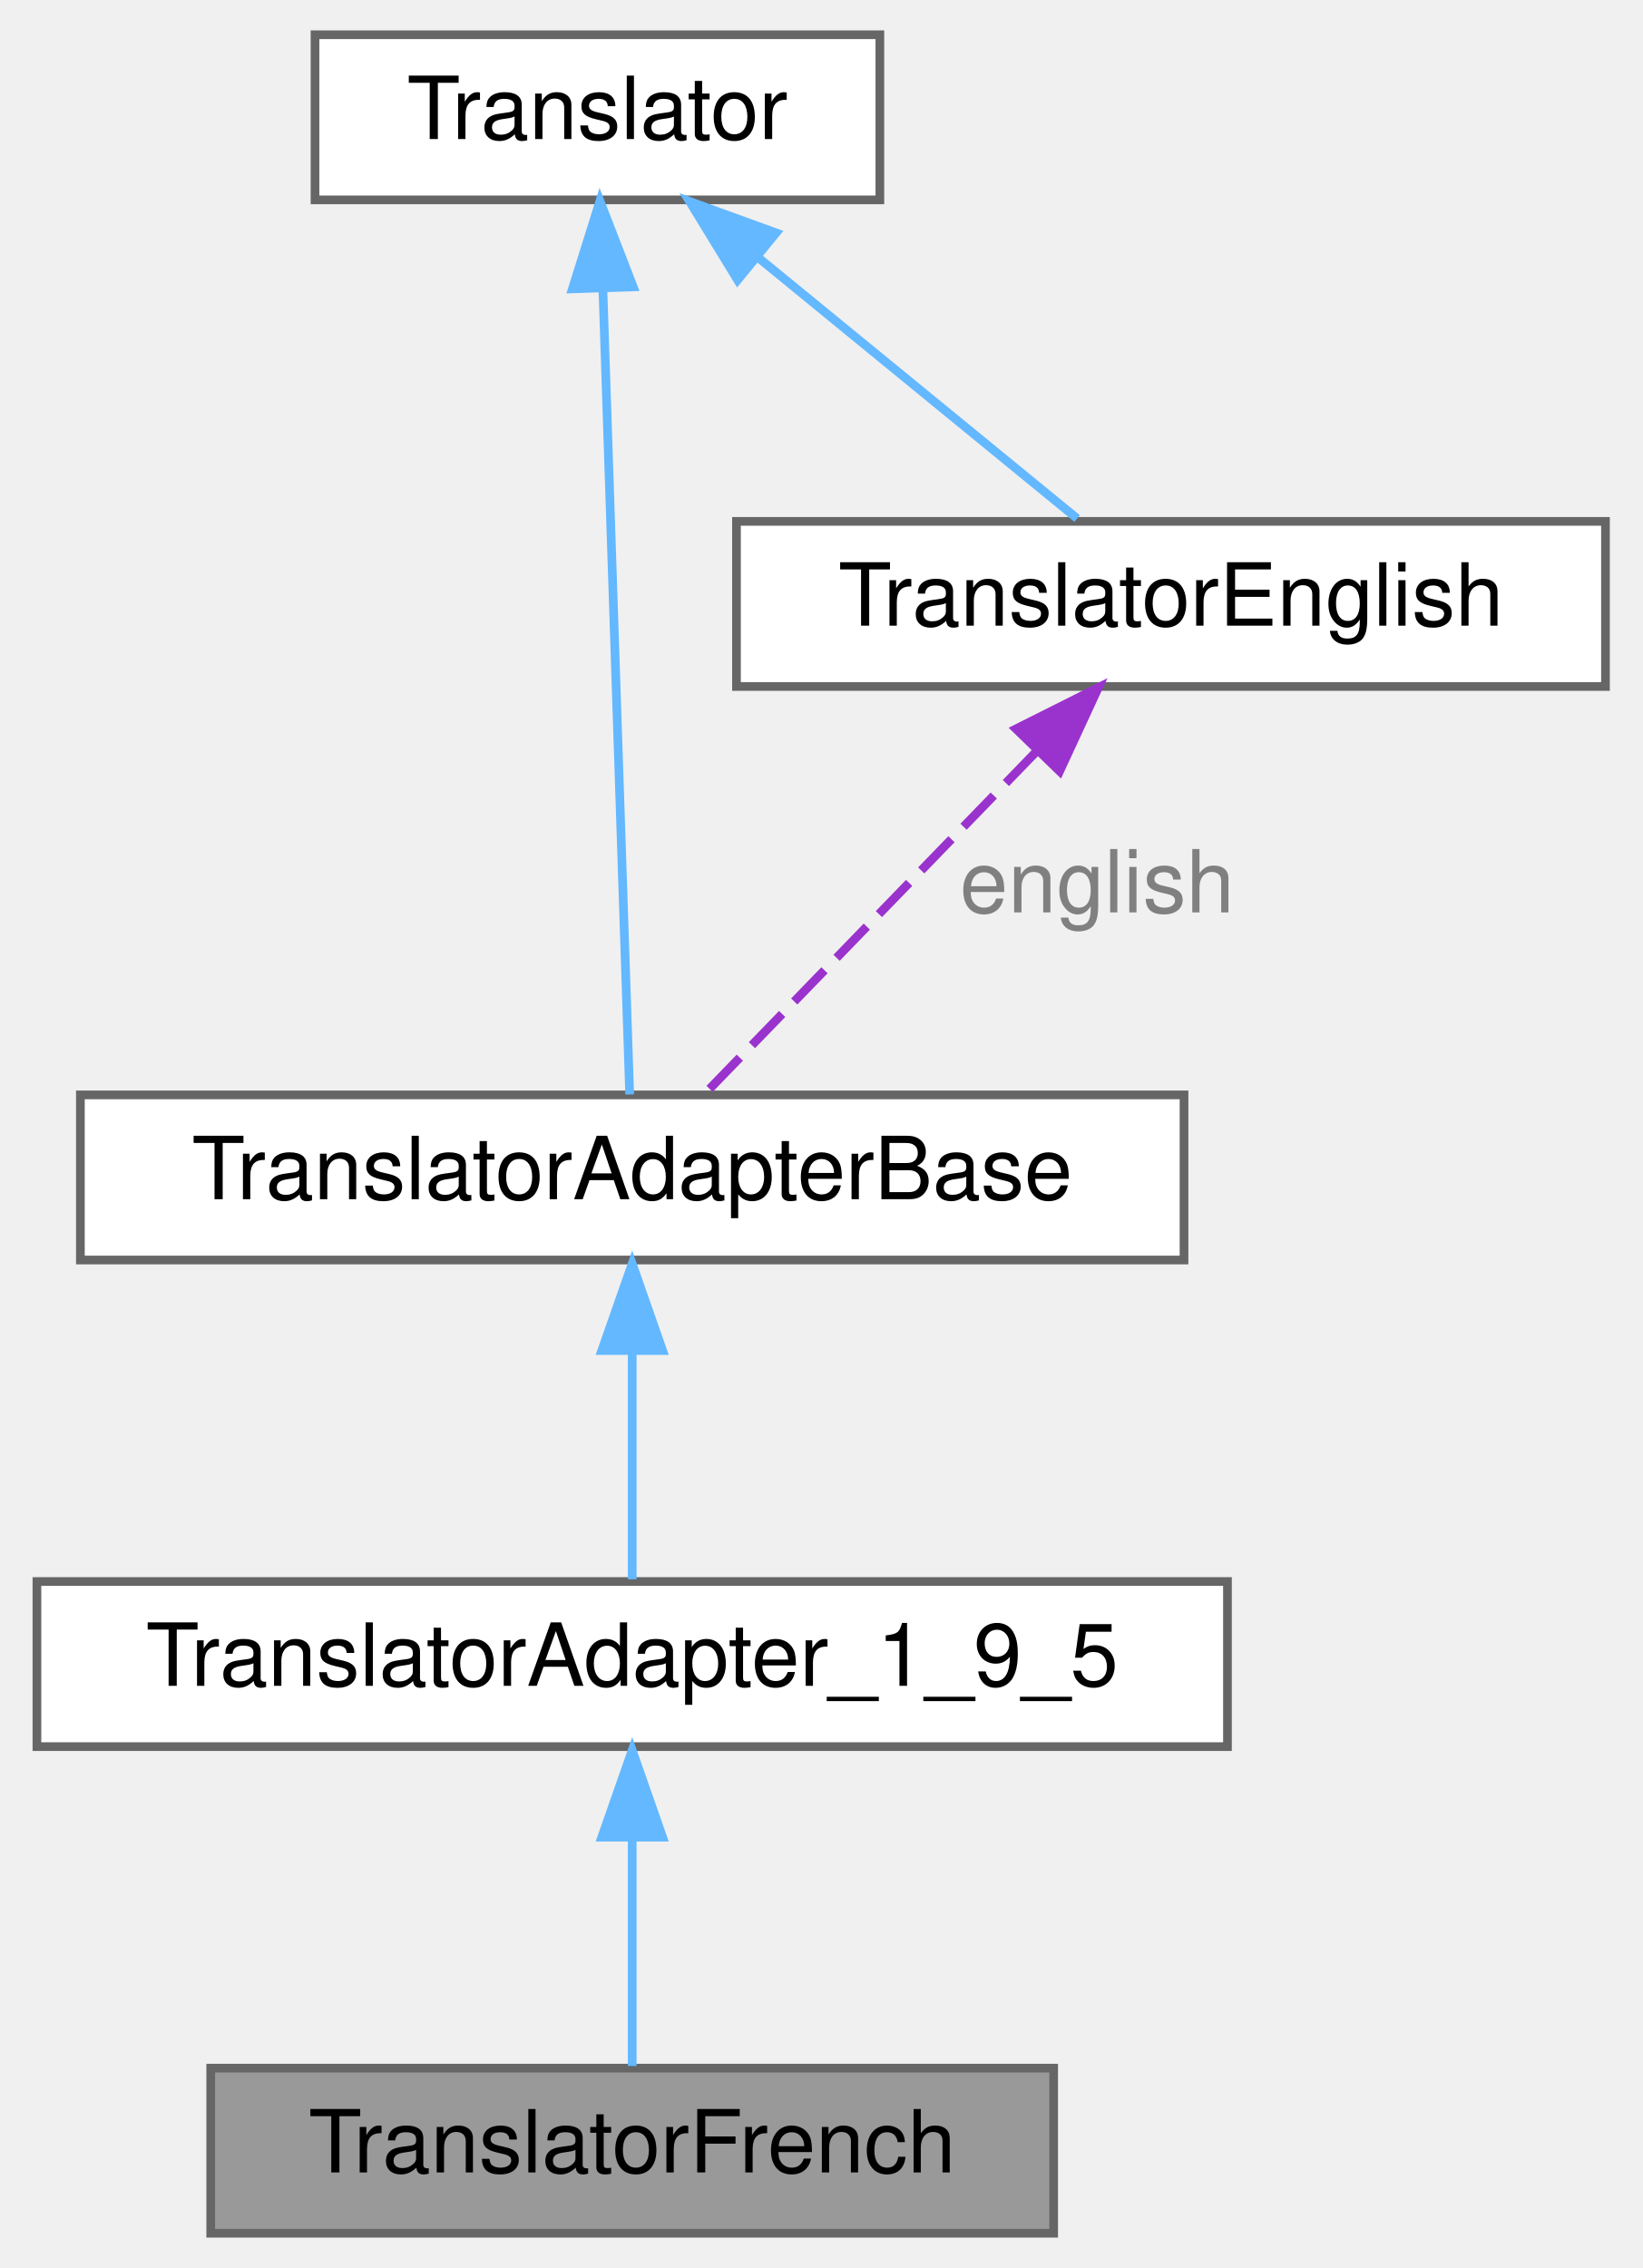
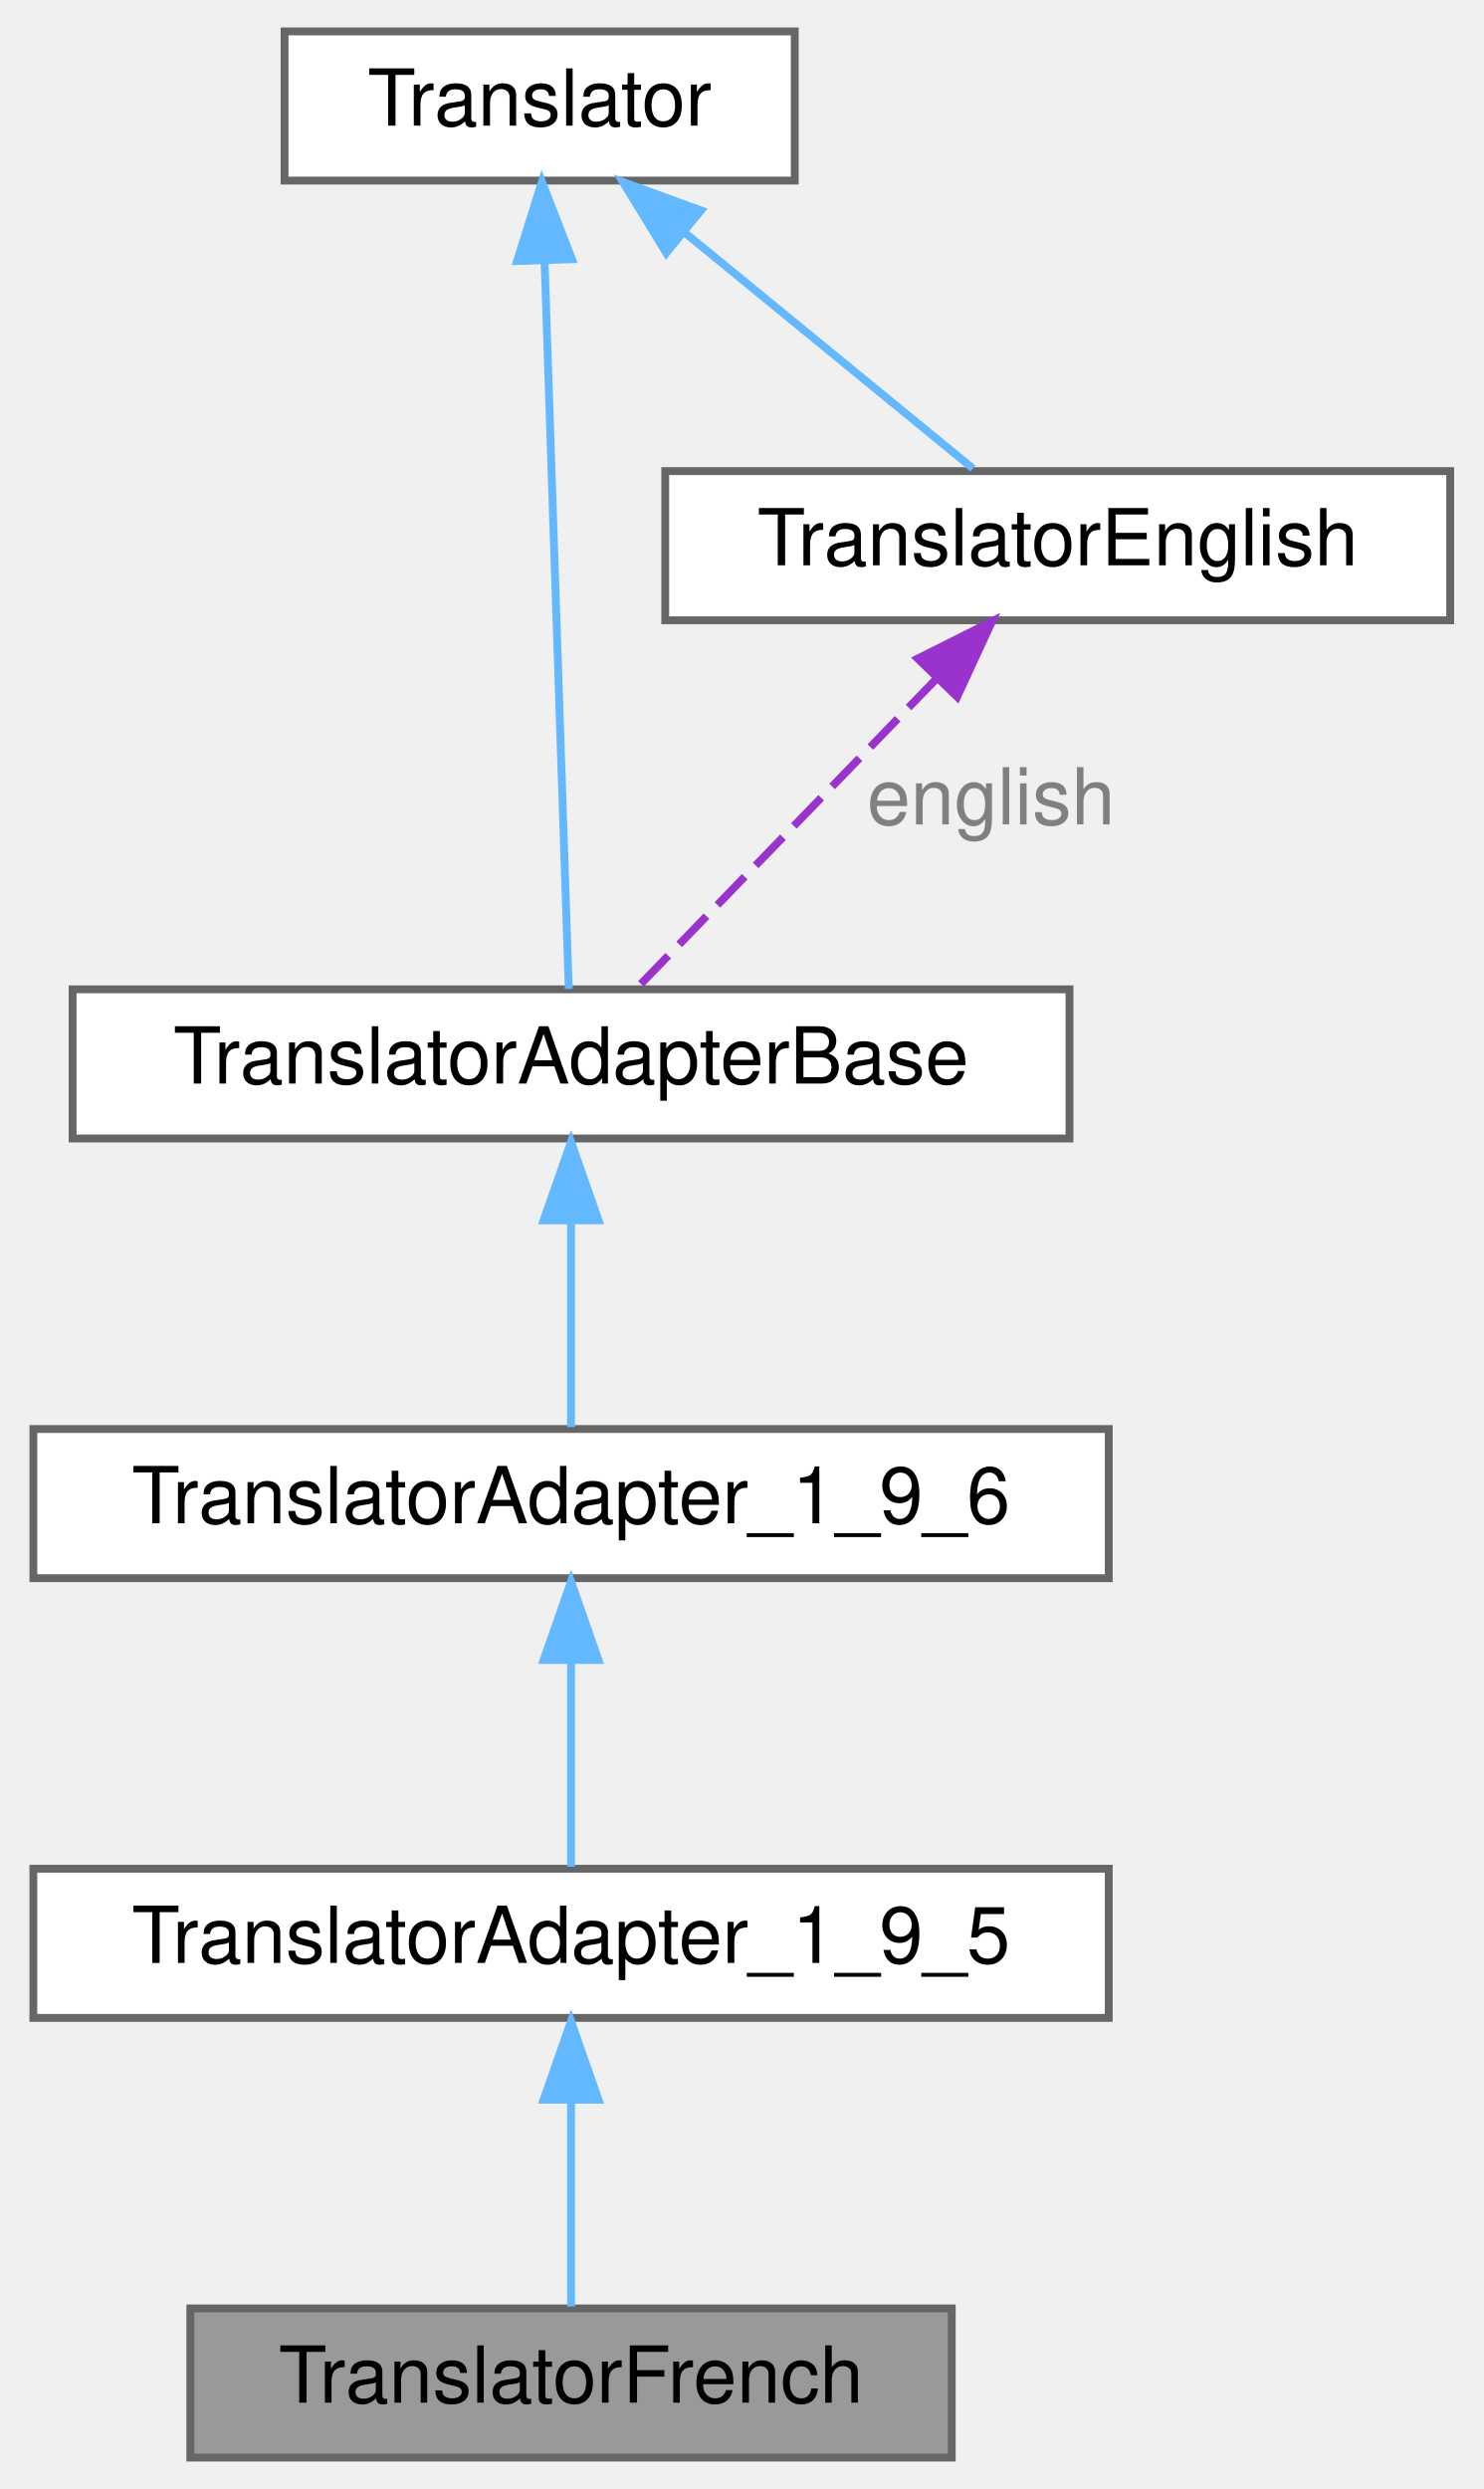
- <svg xmlns="http://www.w3.org/2000/svg" xmlns:xlink="http://www.w3.org/1999/xlink" width="189pt" height="261pt" viewBox="0.00 0.00 188.50 261.00">
-   <g id="graph0" class="graph" transform="scale(1 1) rotate(0) translate(4 257)">
+ <svg xmlns="http://www.w3.org/2000/svg" xmlns:xlink="http://www.w3.org/1999/xlink" width="189pt" height="317pt" viewBox="0.00 0.00 188.50 317.00">
+   <g id="graph0" class="graph" transform="scale(1 1) rotate(0) translate(4 313)">
    <g id="node1" class="node">
      <g id="a_node1">
        <a xlink:title=" ">
          <polygon fill="#999999" stroke="#666666" points="117,-19 20,-19 20,0 117,0 117,-19" />
          <text text-anchor="middle" x="68.5" y="-7" font-family="Helvetica,sans-Serif" font-size="10.00">TranslatorFrench</text>
        </a>
      </g>
    </g>
    <g id="node2" class="node">
      <g id="a_node2">
        <a xlink:href="../../dd/dba/class_translator_adapter__1__9__5.html" target="_top" xlink:title=" ">
          <polygon fill="white" stroke="#666666" points="137,-75 0,-75 0,-56 137,-56 137,-75" />
          <text text-anchor="middle" x="68.5" y="-63" font-family="Helvetica,sans-Serif" font-size="10.00">TranslatorAdapter_1_9_5</text>
        </a>
      </g>
    </g>
    <g id="edge1" class="edge">
      <path fill="none" stroke="#63b8ff" d="M68.5,-45.3C68.5,-36.41 68.5,-26.28 68.5,-19.25" />
      <polygon fill="#63b8ff" stroke="#63b8ff" points="65,-45.58 68.5,-55.58 72,-45.58 65,-45.58" />
    </g>
    <g id="node3" class="node">
      <g id="a_node3">
-         <a xlink:href="../../db/d6c/class_translator_adapter_base.html" target="_top" xlink:title="Base of the translator adapter tree.">
-           <polygon fill="white" stroke="#666666" points="132,-131 5,-131 5,-112 132,-112 132,-131" />
-           <text text-anchor="middle" x="68.5" y="-119" font-family="Helvetica,sans-Serif" font-size="10.00">TranslatorAdapterBase</text>
+         <a xlink:href="../../db/d71/class_translator_adapter__1__9__6.html" target="_top" xlink:title=" ">
+           <polygon fill="white" stroke="#666666" points="137,-131 0,-131 0,-112 137,-112 137,-131" />
+           <text text-anchor="middle" x="68.5" y="-119" font-family="Helvetica,sans-Serif" font-size="10.00">TranslatorAdapter_1_9_6</text>
        </a>
      </g>
    </g>
    <g id="edge2" class="edge">
      <path fill="none" stroke="#63b8ff" d="M68.5,-101.3C68.5,-92.41 68.5,-82.28 68.5,-75.25" />
      <polygon fill="#63b8ff" stroke="#63b8ff" points="65,-101.58 68.5,-111.58 72,-101.58 65,-101.58" />
    </g>
    <g id="node4" class="node">
      <g id="a_node4">
-         <a xlink:href="../../d8/dfb/class_translator.html" target="_top" xlink:title="Abstract base class for all translatable text fragments.">
-           <polygon fill="white" stroke="#666666" points="97,-253 32,-253 32,-234 97,-234 97,-253" />
-           <text text-anchor="middle" x="64.5" y="-241" font-family="Helvetica,sans-Serif" font-size="10.00">Translator</text>
+         <a xlink:href="../../db/d6c/class_translator_adapter_base.html" target="_top" xlink:title="Base of the translator adapter tree.">
+           <polygon fill="white" stroke="#666666" points="132,-187 5,-187 5,-168 132,-168 132,-187" />
+           <text text-anchor="middle" x="68.5" y="-175" font-family="Helvetica,sans-Serif" font-size="10.00">TranslatorAdapterBase</text>
        </a>
      </g>
    </g>
    <g id="edge3" class="edge">
-       <path fill="none" stroke="#63b8ff" d="M65.13,-223.65C66.01,-197.22 67.57,-150.26 68.21,-131.05" />
-       <polygon fill="#63b8ff" stroke="#63b8ff" points="61.62,-223.76 64.79,-233.87 68.62,-223.99 61.62,-223.76" />
+       <path fill="none" stroke="#63b8ff" d="M68.5,-157.3C68.5,-148.41 68.5,-138.28 68.5,-131.25" />
+       <polygon fill="#63b8ff" stroke="#63b8ff" points="65,-157.58 68.5,-167.58 72,-157.58 65,-157.58" />
    </g>
    <g id="node5" class="node">
      <g id="a_node5">
-         <a xlink:href="../../d6/d78/class_translator_english.html" target="_top" xlink:title=" ">
-           <polygon fill="white" stroke="#666666" points="180.5,-197 80.5,-197 80.5,-178 180.5,-178 180.5,-197" />
-           <text text-anchor="middle" x="130.5" y="-185" font-family="Helvetica,sans-Serif" font-size="10.00">TranslatorEnglish</text>
+         <a xlink:href="../../d8/dfb/class_translator.html" target="_top" xlink:title="Abstract base class for all translatable text fragments.">
+           <polygon fill="white" stroke="#666666" points="97,-309 32,-309 32,-290 97,-290 97,-309" />
+           <text text-anchor="middle" x="64.5" y="-297" font-family="Helvetica,sans-Serif" font-size="10.00">Translator</text>
        </a>
      </g>
    </g>
+     <g id="edge4" class="edge">
+       <path fill="none" stroke="#63b8ff" d="M65.13,-279.65C66.01,-253.22 67.57,-206.26 68.21,-187.05" />
+       <polygon fill="#63b8ff" stroke="#63b8ff" points="61.62,-279.76 64.79,-289.87 68.62,-279.99 61.62,-279.76" />
+     </g>
+     <g id="node6" class="node">
+       <g id="a_node6">
+         <a xlink:href="../../d6/d78/class_translator_english.html" target="_top" xlink:title=" ">
+           <polygon fill="white" stroke="#666666" points="180.5,-253 80.5,-253 80.5,-234 180.5,-234 180.5,-253" />
+           <text text-anchor="middle" x="130.5" y="-241" font-family="Helvetica,sans-Serif" font-size="10.00">TranslatorEnglish</text>
+         </a>
+       </g>
+     </g>
+     <g id="edge6" class="edge">
+       <path fill="none" stroke="#63b8ff" d="M83.05,-283.32C94.88,-273.65 109.79,-261.45 119.7,-253.33" />
+       <polygon fill="#63b8ff" stroke="#63b8ff" points="80.63,-280.78 75.1,-289.82 85.06,-286.2 80.63,-280.78" />
+     </g>
    <g id="edge5" class="edge">
-       <path fill="none" stroke="#63b8ff" d="M83.05,-227.32C94.88,-217.65 109.79,-205.45 119.7,-197.33" />
-       <polygon fill="#63b8ff" stroke="#63b8ff" points="80.63,-224.78 75.1,-233.82 85.06,-230.2 80.63,-224.78" />
-     </g>
-     <g id="edge4" class="edge">
-       <path fill="none" stroke="#9a32cd" stroke-dasharray="5,2" d="M114.98,-170.48C103.01,-158.12 86.9,-141.49 77.13,-131.41" />
-       <polygon fill="#9a32cd" stroke="#9a32cd" points="112.67,-173.12 122.14,-177.87 117.69,-168.25 112.67,-173.12" />
-       <text text-anchor="middle" x="122" y="-152" font-family="Helvetica,sans-Serif" font-size="10.00" fill="grey"> english</text>
+       <path fill="none" stroke="#9a32cd" stroke-dasharray="5,2" d="M114.98,-226.48C103.01,-214.12 86.9,-197.49 77.13,-187.41" />
+       <polygon fill="#9a32cd" stroke="#9a32cd" points="112.67,-229.12 122.14,-233.87 117.69,-224.25 112.67,-229.12" />
+       <text text-anchor="middle" x="122" y="-208" font-family="Helvetica,sans-Serif" font-size="10.00" fill="grey"> english</text>
    </g>
  </g>
</svg>
